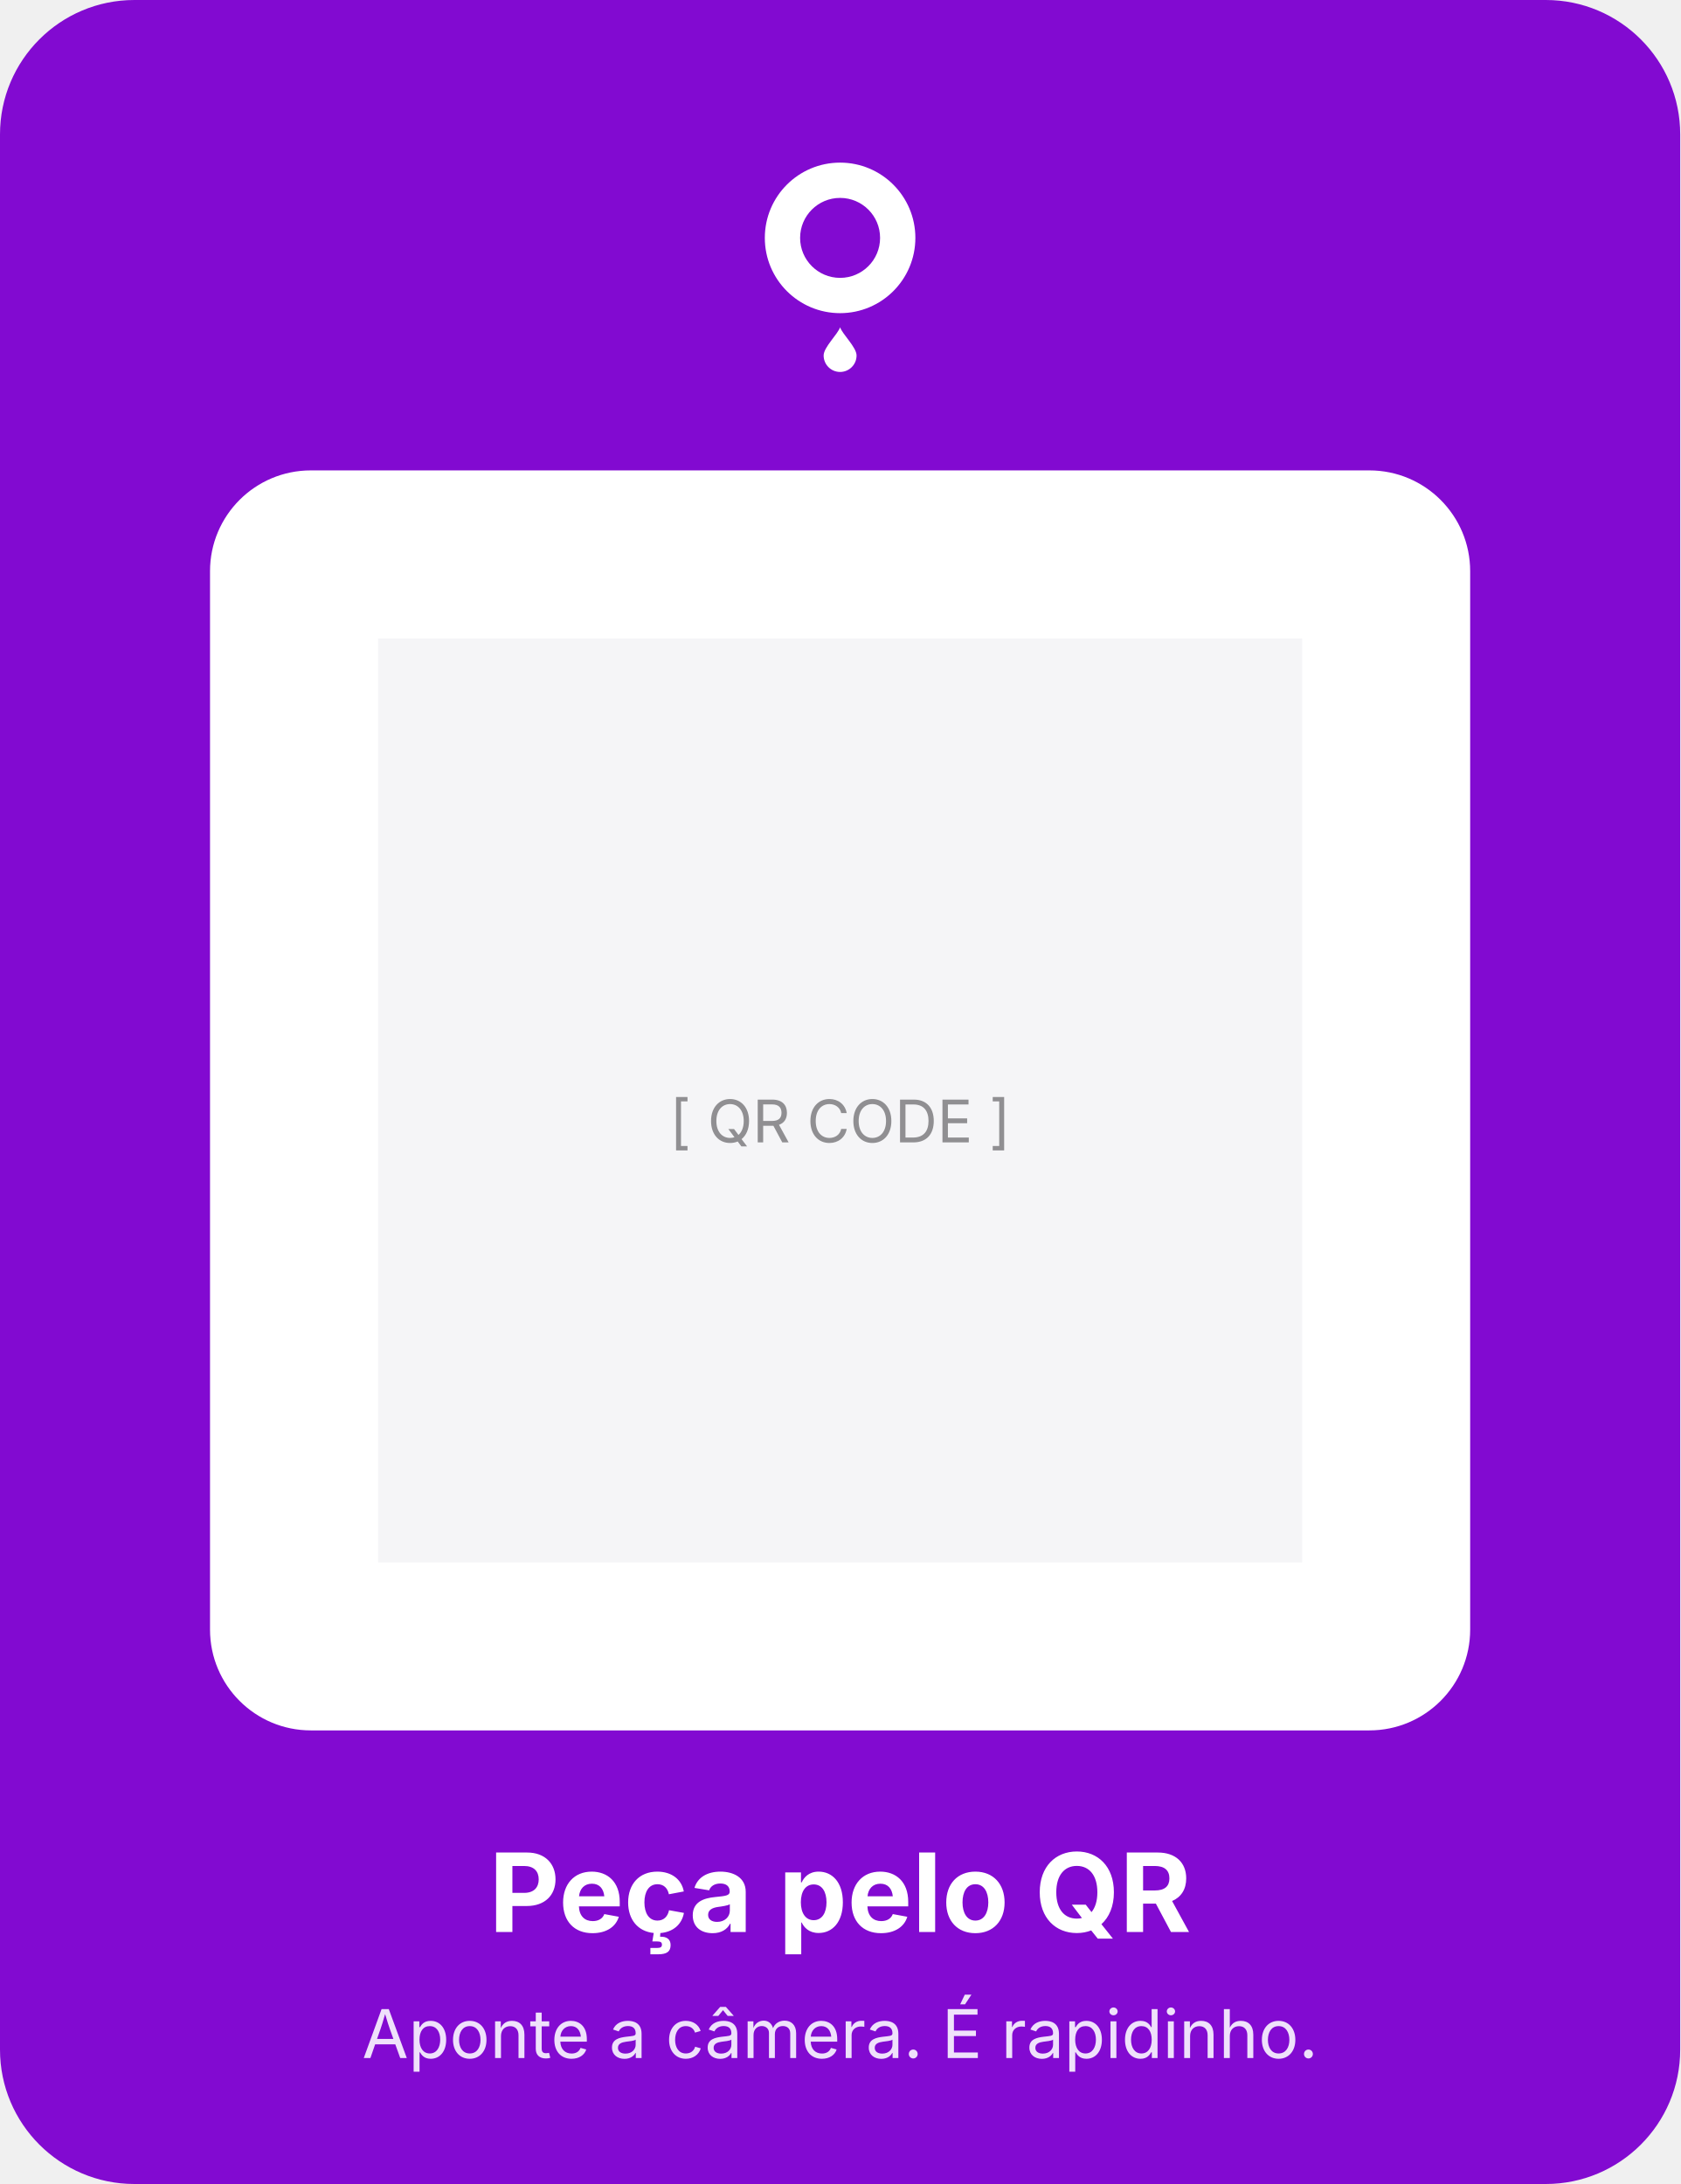
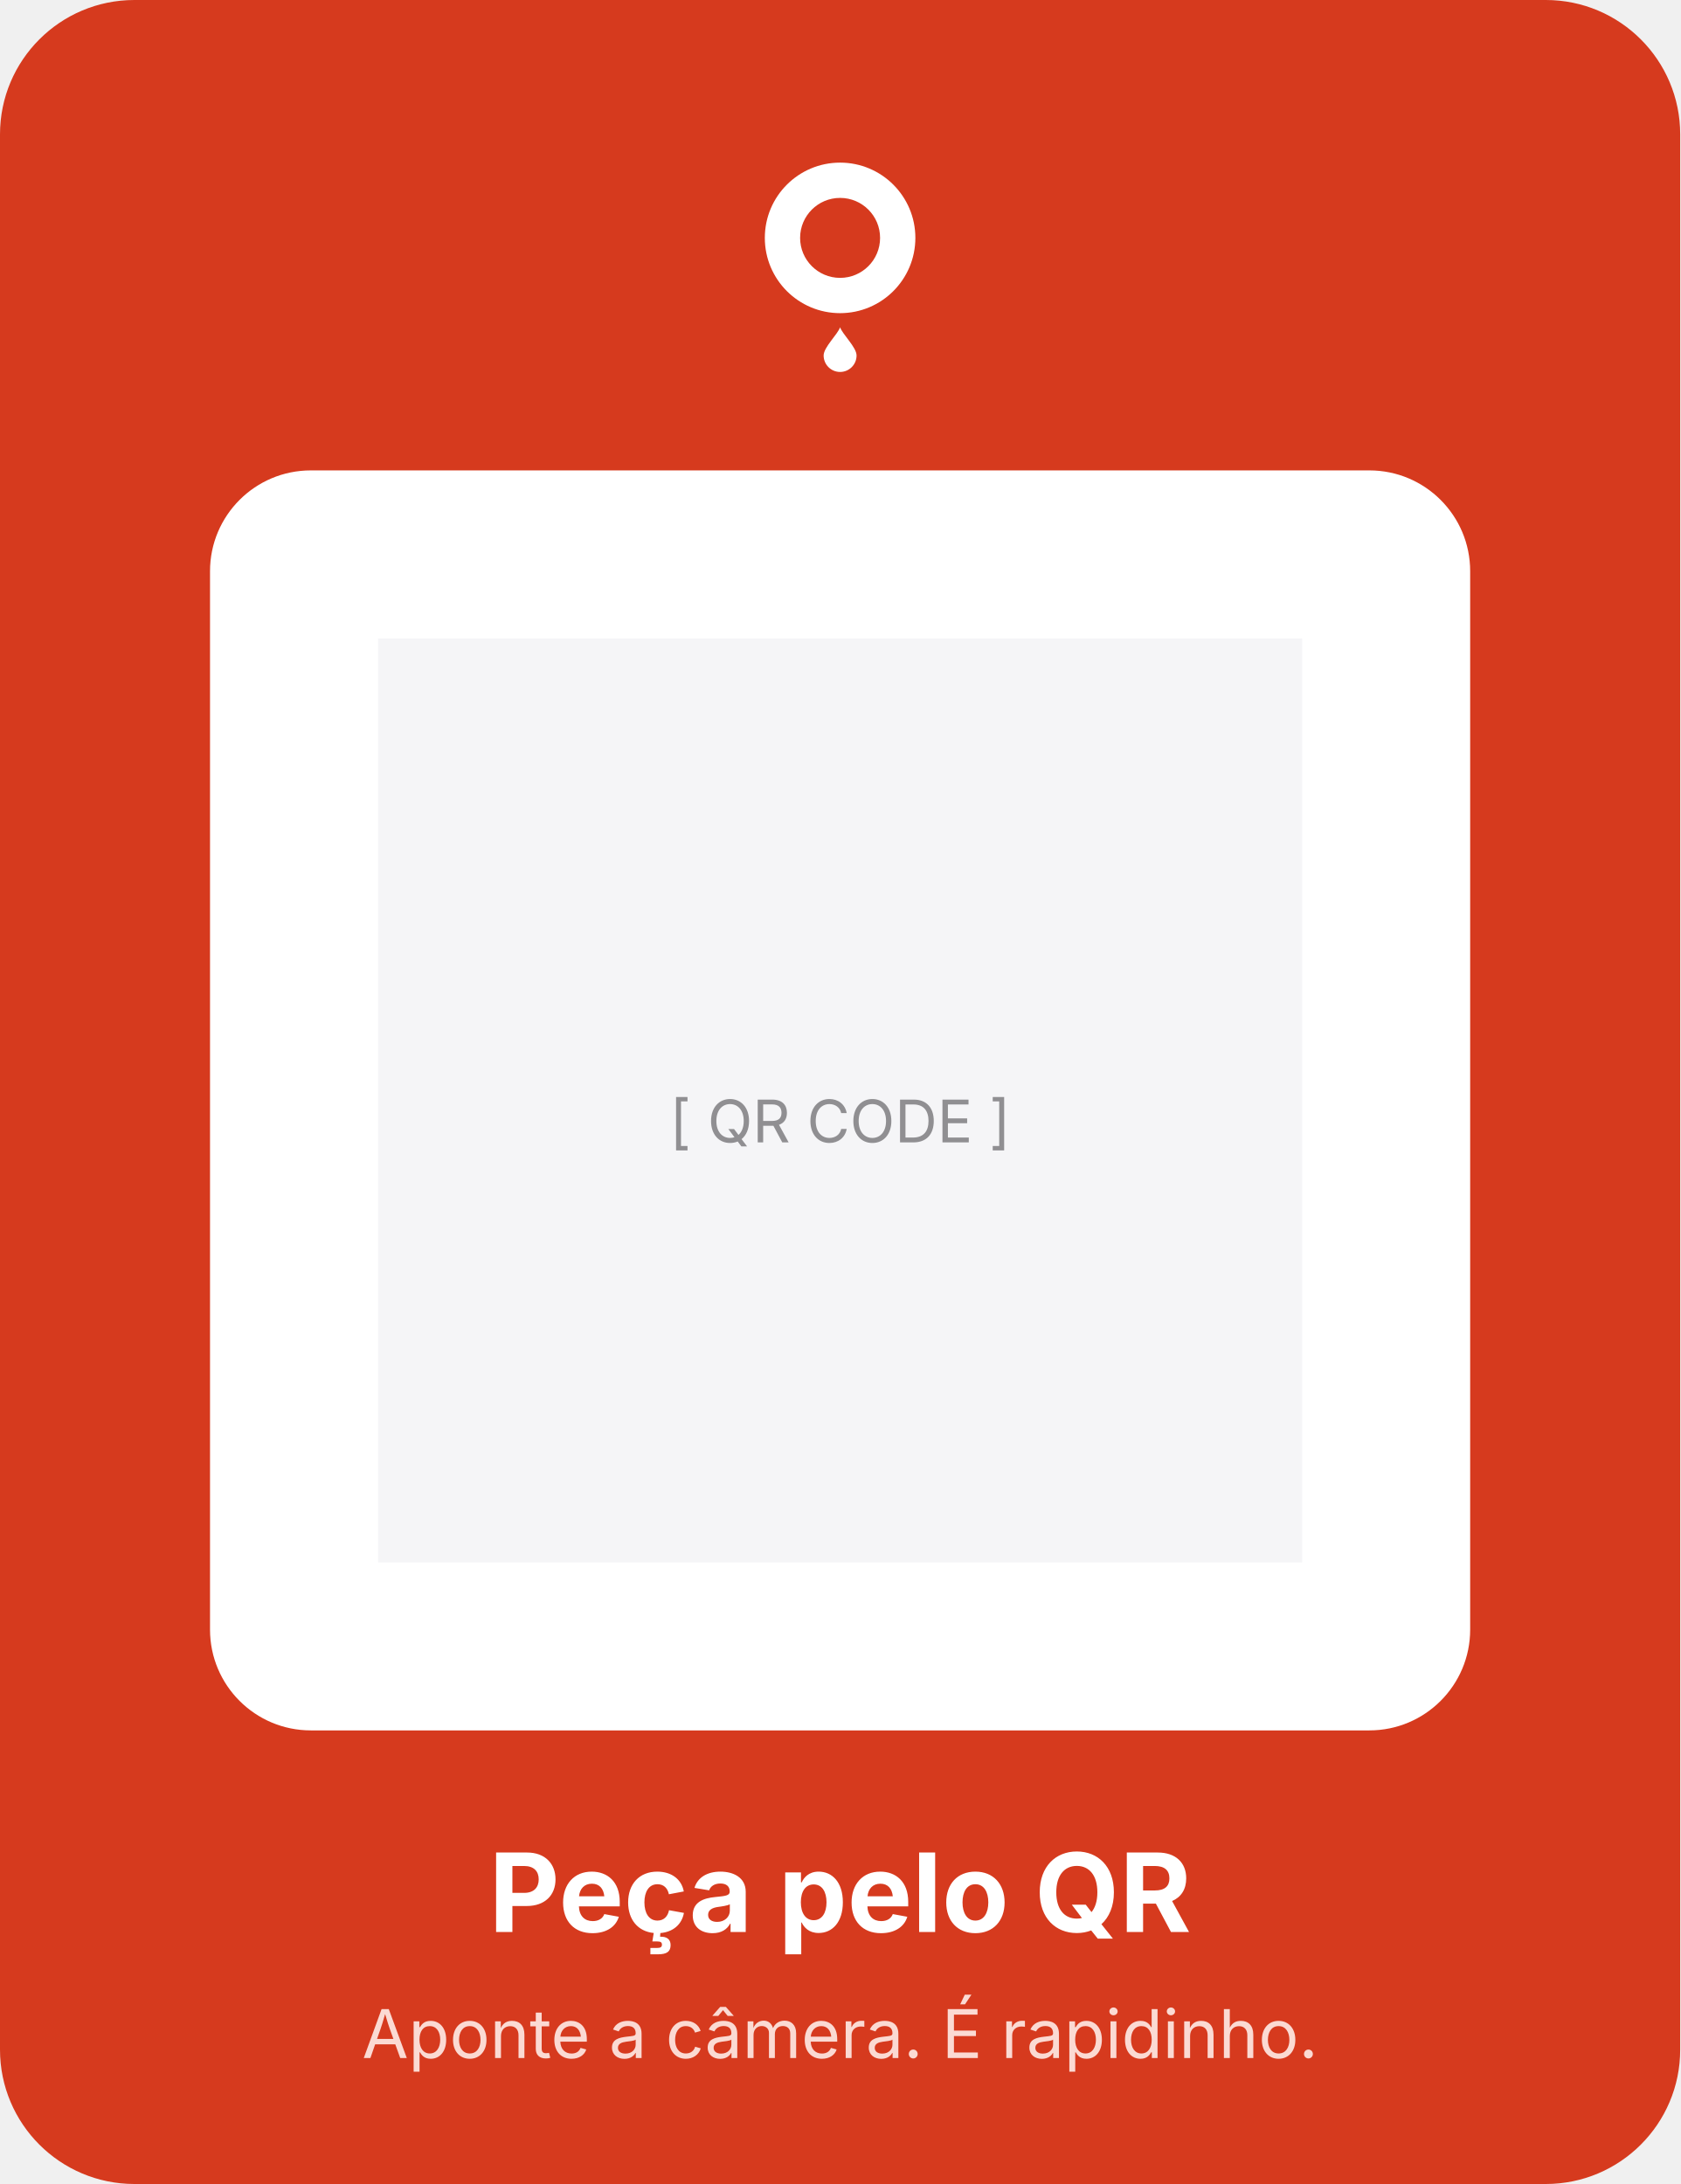
<svg xmlns="http://www.w3.org/2000/svg" viewBox="0 0 400 520" role="img" aria-label="Molho">
-   <rect width="400" height="520" rx="32" fill="#820AD1" />
+   <rect width="400" height="520" rx="32" fill="#D63A1E" />
  <g transform="translate(172,32) scale(0.56)">
    <path fill="#FFFFFF" fill-rule="evenodd" d="M50 12 a32 32 0 1 0 0 64 a32 32 0 1 0 0 -64 Z M50 27 a17 17 0 1 1 0 34 a17 17 0 1 1 0 -34 Z M50 82 C49 85 43 90.5 43 94 a7 7 0 0 0 14 0 C57 90.5 51 85 50 82 Z" />
  </g>
  <rect x="50" y="112" width="300" height="300" rx="24" fill="#FFFFFF" />
  <rect x="90" y="152" width="220" height="220" fill="#F5F5F7" />
  <text x="200" y="272" text-anchor="middle" font-family="Inter" font-size="14" fill="#141216" opacity=".45">[ QR CODE ]</text>
  <text x="200" y="460" text-anchor="middle" font-family="Inter,sans-serif" font-size="26" font-weight="700" fill="#FFFFFF">Peça pelo QR</text>
-   <text x="200" y="490" text-anchor="middle" font-family="Inter,sans-serif" font-size="16" fill="#EFE1FB">Aponte a câmera. É rapidinho.</text>
+   <text x="200" y="490" text-anchor="middle" font-family="Inter,sans-serif" font-size="16" fill="#FBDAD3">Aponte a câmera. É rapidinho.</text>
</svg>
